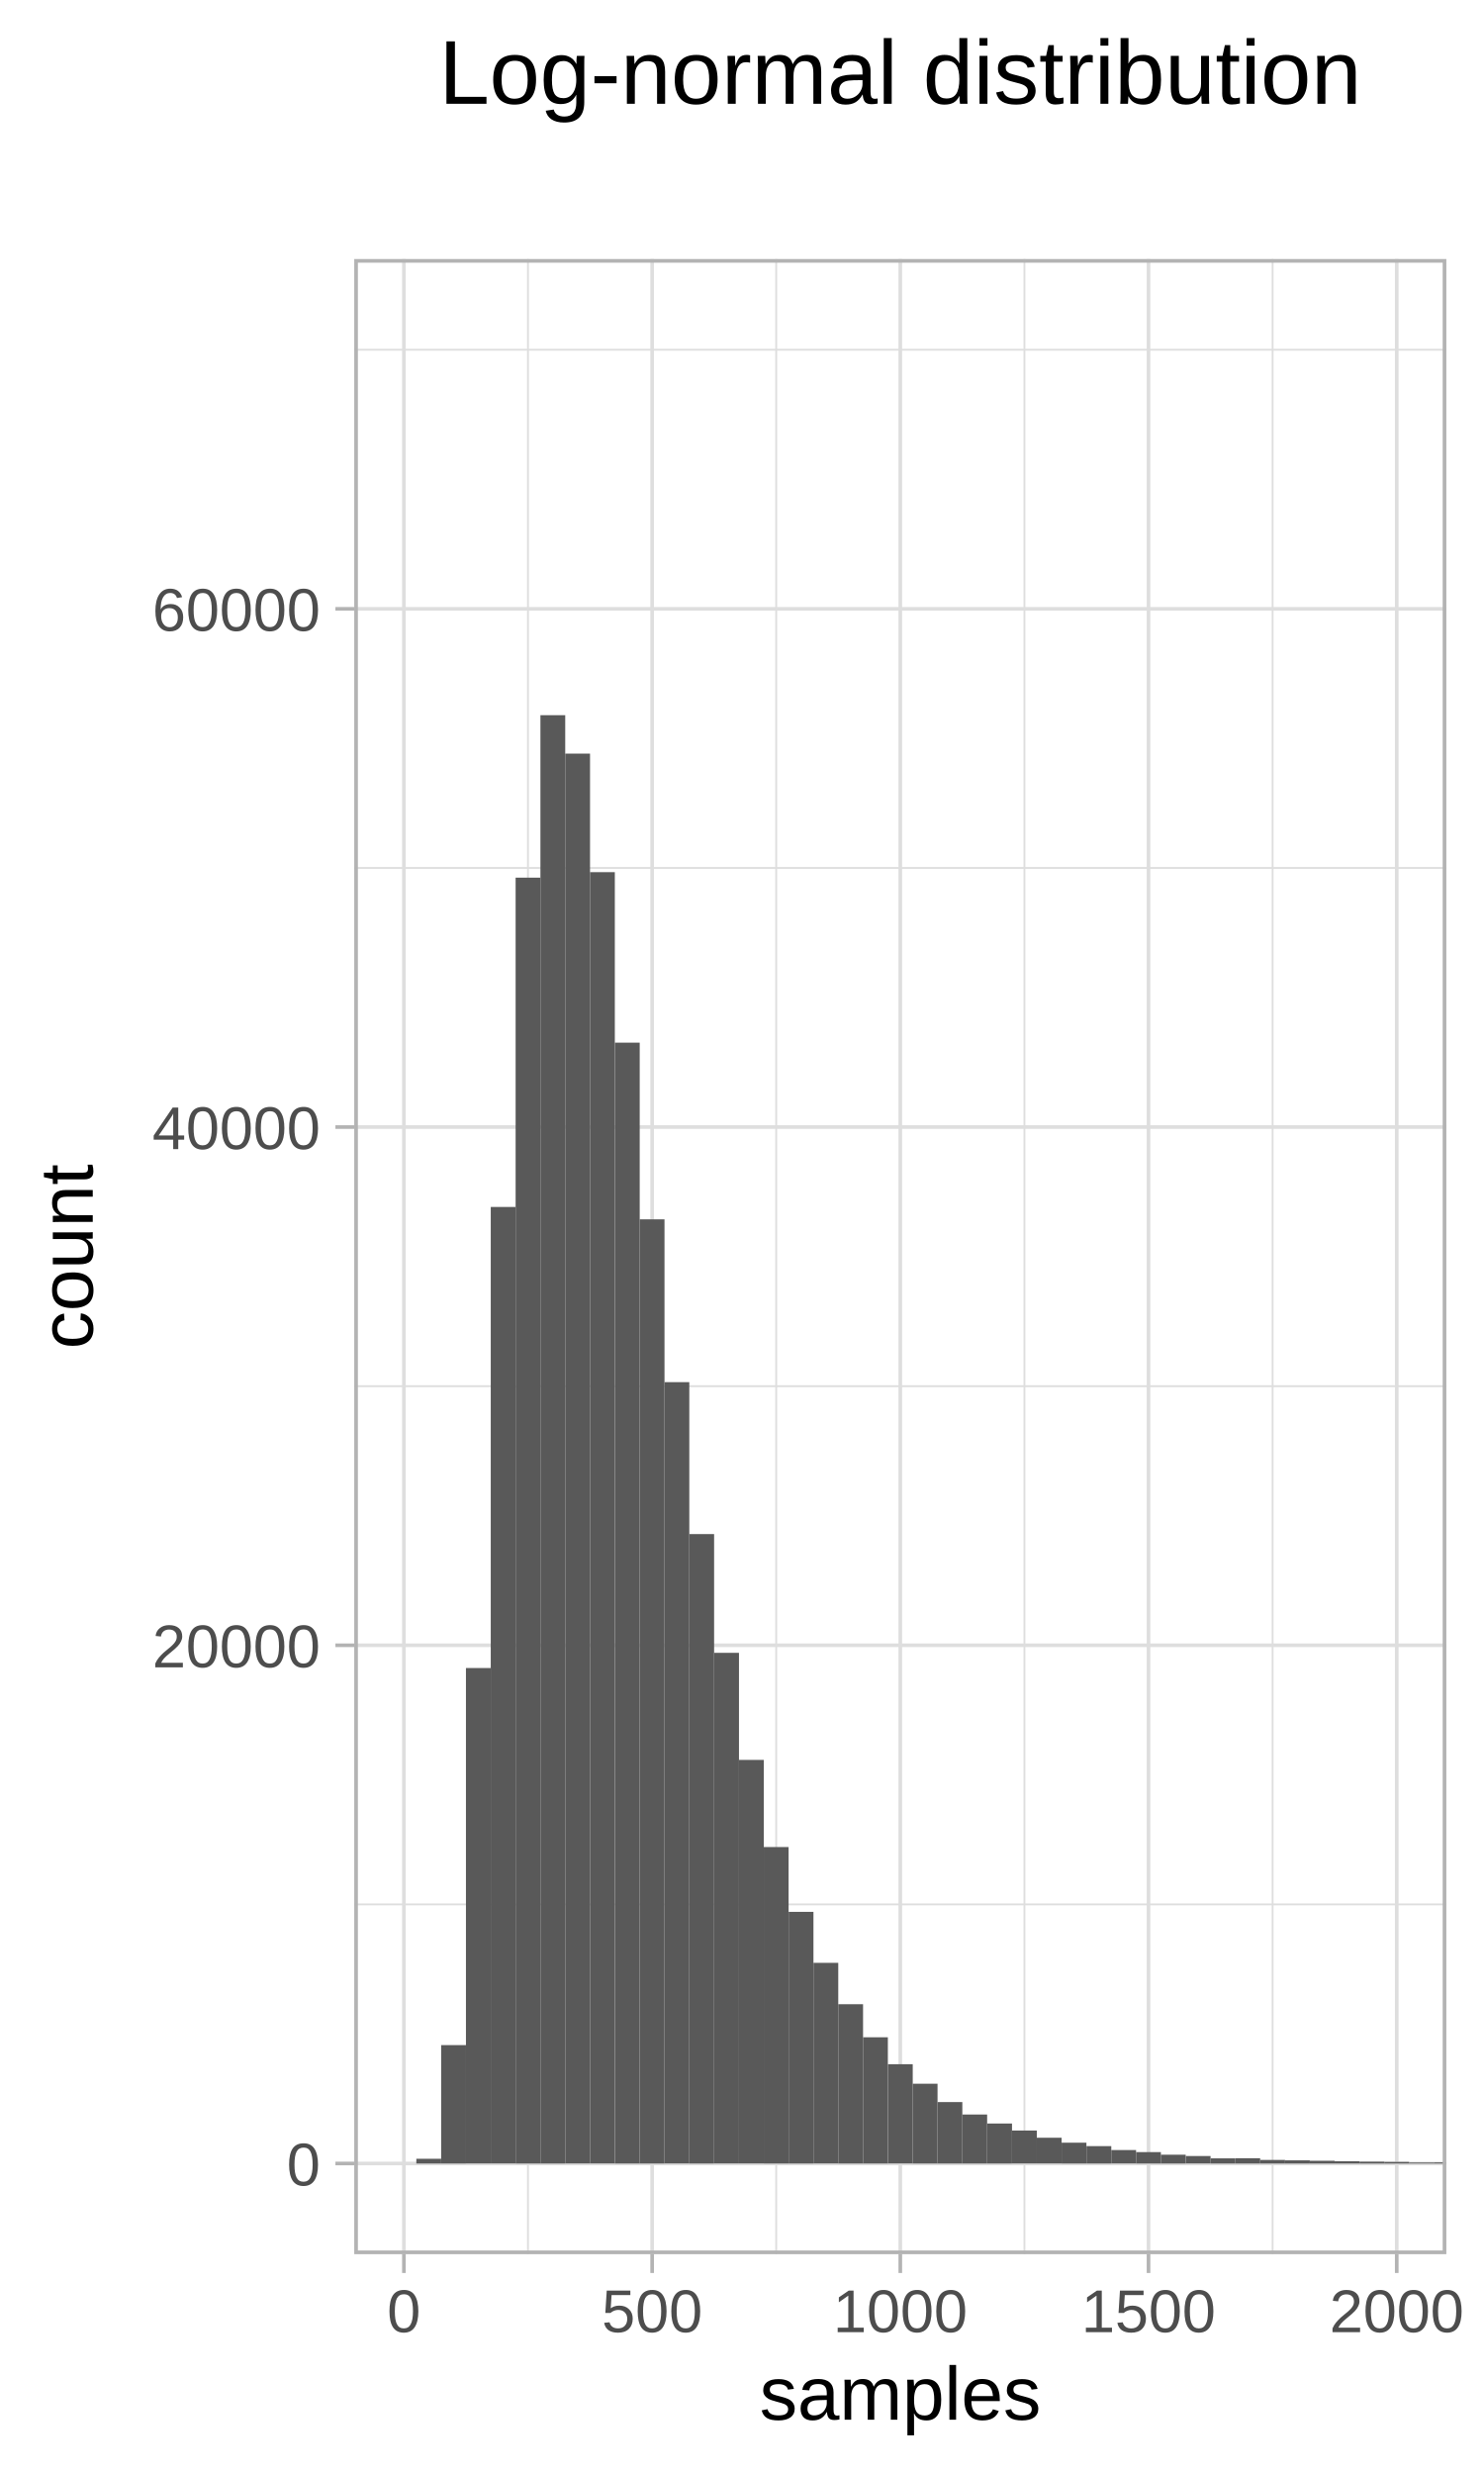
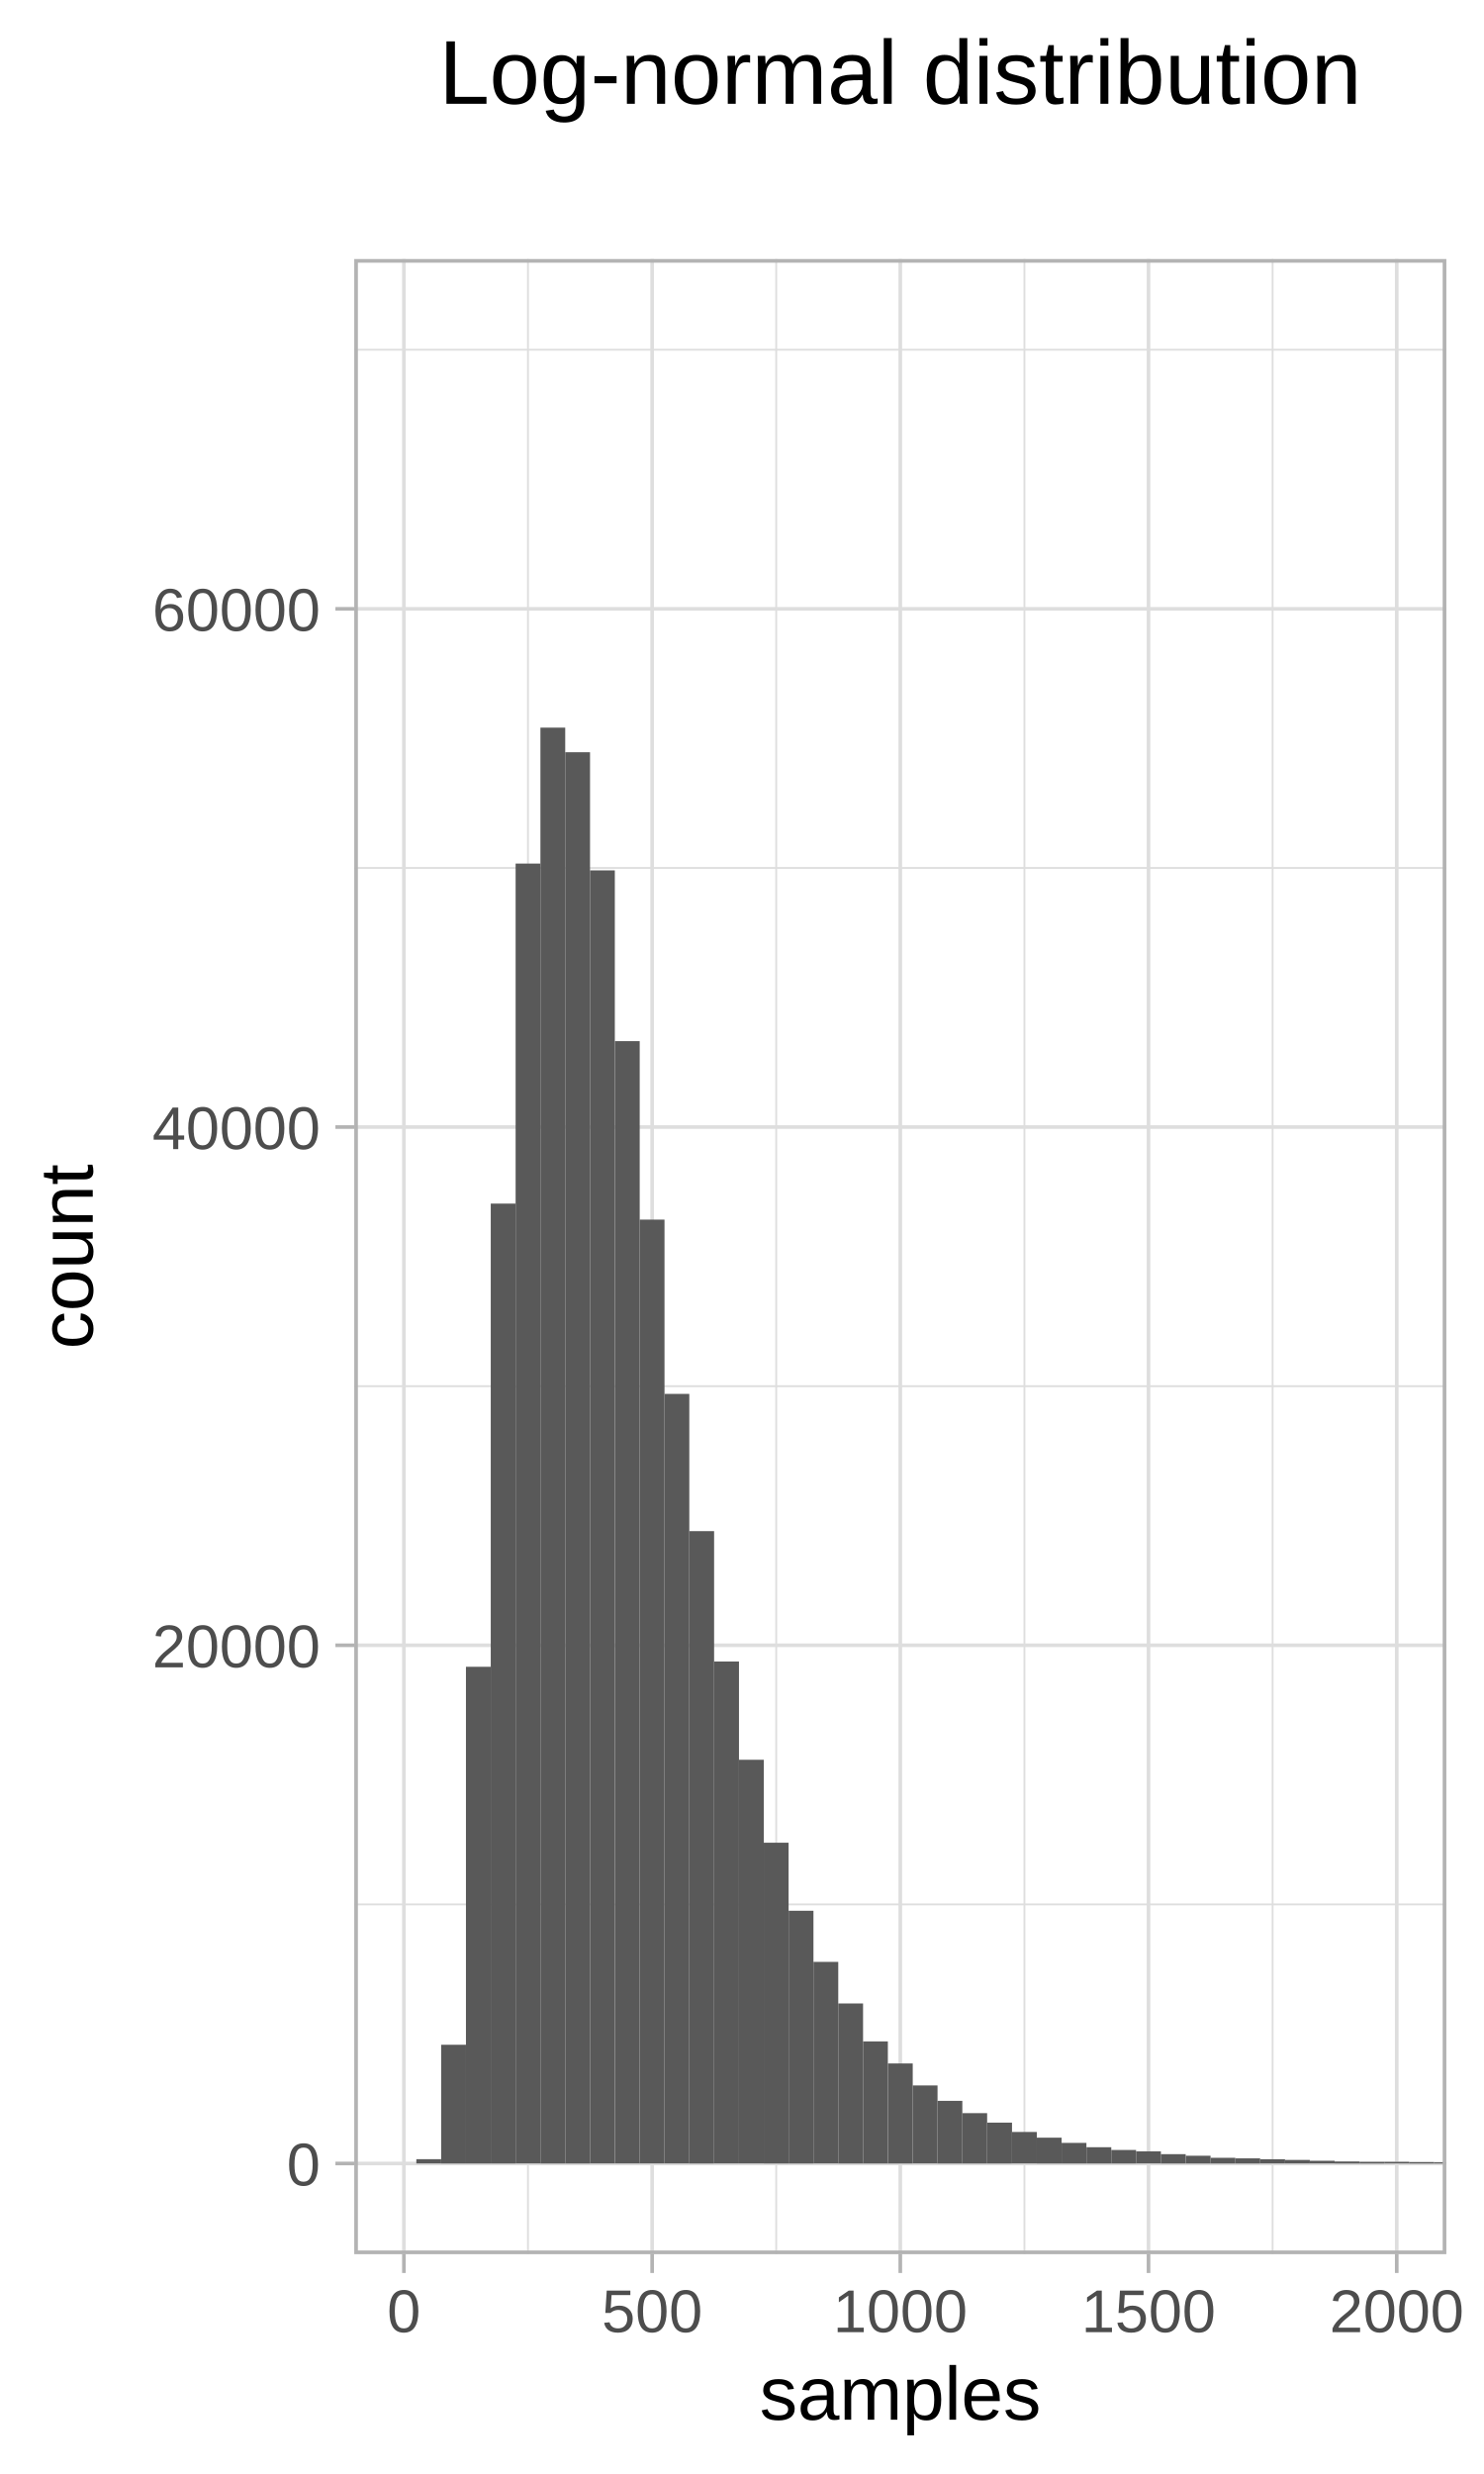
<svg xmlns="http://www.w3.org/2000/svg" class="svglite" width="216.00pt" height="360.00pt" viewBox="0 0 216.00 360.00">
  <defs>
    <style type="text/css">
    .svglite line, .svglite polyline, .svglite polygon, .svglite path, .svglite rect, .svglite circle {
      fill: none;
      stroke: #000000;
      stroke-linecap: round;
      stroke-linejoin: round;
      stroke-miterlimit: 10.00;
    }
  </style>
  </defs>
  <rect width="100%" height="100%" style="stroke: none; fill: #FFFFFF;" />
  <defs>
    <clipPath id="cpMC4wMHwyMTYuMDB8MC4wMHwzNjAuMDA=">
      <rect x="0.00" y="0.00" width="216.00" height="360.00" />
    </clipPath>
  </defs>
  <g clip-path="url(#cpMC4wMHwyMTYuMDB8MC4wMHwzNjAuMDA=)">
    <rect x="0.00" y="0.00" width="216.00" height="360.00" style="stroke-width: 1.07; stroke: #FFFFFF; fill: #FFFFFF;" />
  </g>
  <defs>
    <clipPath id="cpNTEuNTZ8MjEwLjUyfDM3LjY5fDMyOC4wMQ==">
      <rect x="51.56" y="37.69" width="158.96" height="290.32" />
    </clipPath>
  </defs>
  <g clip-path="url(#cpNTEuNTZ8MjEwLjUyfDM3LjY5fDMyOC4wMQ==)">
    <rect x="51.56" y="37.69" width="158.96" height="290.32" style="stroke-width: 1.07; stroke: none; fill: #FFFFFF;" />
    <polyline points="51.56,277.11 210.52,277.11 " style="stroke-width: 0.27; stroke: #DEDEDE; stroke-linecap: butt;" />
    <polyline points="51.56,201.71 210.52,201.71 " style="stroke-width: 0.27; stroke: #DEDEDE; stroke-linecap: butt;" />
    <polyline points="51.56,126.30 210.52,126.30 " style="stroke-width: 0.27; stroke: #DEDEDE; stroke-linecap: butt;" />
    <polyline points="51.56,50.89 210.52,50.89 " style="stroke-width: 0.27; stroke: #DEDEDE; stroke-linecap: butt;" />
    <polyline points="76.85,328.01 76.85,37.69 " style="stroke-width: 0.27; stroke: #DEDEDE; stroke-linecap: butt;" />
    <polyline points="112.98,328.01 112.98,37.69 " style="stroke-width: 0.27; stroke: #DEDEDE; stroke-linecap: butt;" />
    <polyline points="149.11,328.01 149.11,37.69 " style="stroke-width: 0.27; stroke: #DEDEDE; stroke-linecap: butt;" />
    <polyline points="185.23,328.01 185.23,37.69 " style="stroke-width: 0.27; stroke: #DEDEDE; stroke-linecap: butt;" />
    <polyline points="51.56,314.82 210.52,314.82 " style="stroke-width: 0.53; stroke: #DEDEDE; stroke-linecap: butt;" />
    <polyline points="51.56,239.41 210.52,239.41 " style="stroke-width: 0.53; stroke: #DEDEDE; stroke-linecap: butt;" />
    <polyline points="51.56,164.00 210.52,164.00 " style="stroke-width: 0.53; stroke: #DEDEDE; stroke-linecap: butt;" />
    <polyline points="51.56,88.59 210.52,88.59 " style="stroke-width: 0.53; stroke: #DEDEDE; stroke-linecap: butt;" />
    <polyline points="58.79,328.01 58.79,37.69 " style="stroke-width: 0.53; stroke: #DEDEDE; stroke-linecap: butt;" />
    <polyline points="94.92,328.01 94.92,37.69 " style="stroke-width: 0.53; stroke: #DEDEDE; stroke-linecap: butt;" />
    <polyline points="131.04,328.01 131.04,37.69 " style="stroke-width: 0.53; stroke: #DEDEDE; stroke-linecap: butt;" />
    <polyline points="167.17,328.01 167.17,37.69 " style="stroke-width: 0.53; stroke: #DEDEDE; stroke-linecap: butt;" />
    <polyline points="203.30,328.01 203.30,37.69 " style="stroke-width: 0.53; stroke: #DEDEDE; stroke-linecap: butt;" />
-     <rect x="60.60" y="314.13" width="3.61" height="0.69" style="stroke-width: 1.07; stroke: none; stroke-linecap: square; stroke-linejoin: miter; fill: #595959;" />
-     <rect x="64.21" y="297.59" width="3.61" height="17.23" style="stroke-width: 1.07; stroke: none; stroke-linecap: square; stroke-linejoin: miter; fill: #595959;" />
-     <rect x="67.82" y="242.72" width="3.61" height="72.09" style="stroke-width: 1.07; stroke: none; stroke-linecap: square; stroke-linejoin: miter; fill: #595959;" />
-     <rect x="71.43" y="175.63" width="3.61" height="139.18" style="stroke-width: 1.07; stroke: none; stroke-linecap: square; stroke-linejoin: miter; fill: #595959;" />
-     <rect x="75.05" y="127.71" width="3.61" height="187.11" style="stroke-width: 1.07; stroke: none; stroke-linecap: square; stroke-linejoin: miter; fill: #595959;" />
-     <rect x="78.66" y="104.07" width="3.61" height="210.75" style="stroke-width: 1.07; stroke: none; stroke-linecap: square; stroke-linejoin: miter; fill: #595959;" />
-     <rect x="82.27" y="109.66" width="3.61" height="205.15" style="stroke-width: 1.07; stroke: none; stroke-linecap: square; stroke-linejoin: miter; fill: #595959;" />
-     <rect x="85.88" y="126.91" width="3.61" height="187.90" style="stroke-width: 1.07; stroke: none; stroke-linecap: square; stroke-linejoin: miter; fill: #595959;" />
-     <rect x="89.50" y="151.72" width="3.61" height="163.10" style="stroke-width: 1.07; stroke: none; stroke-linecap: square; stroke-linejoin: miter; fill: #595959;" />
-     <rect x="93.11" y="177.43" width="3.61" height="137.39" style="stroke-width: 1.07; stroke: none; stroke-linecap: square; stroke-linejoin: miter; fill: #595959;" />
-     <rect x="96.72" y="201.12" width="3.61" height="113.69" style="stroke-width: 1.07; stroke: none; stroke-linecap: square; stroke-linejoin: miter; fill: #595959;" />
-     <rect x="100.33" y="223.23" width="3.61" height="91.59" style="stroke-width: 1.07; stroke: none; stroke-linecap: square; stroke-linejoin: miter; fill: #595959;" />
-     <rect x="103.95" y="240.51" width="3.61" height="74.30" style="stroke-width: 1.07; stroke: none; stroke-linecap: square; stroke-linejoin: miter; fill: #595959;" />
-     <rect x="107.56" y="256.09" width="3.61" height="58.72" style="stroke-width: 1.07; stroke: none; stroke-linecap: square; stroke-linejoin: miter; fill: #595959;" />
-     <rect x="111.17" y="268.77" width="3.61" height="46.05" style="stroke-width: 1.07; stroke: none; stroke-linecap: square; stroke-linejoin: miter; fill: #595959;" />
-     <rect x="114.79" y="278.20" width="3.61" height="36.62" style="stroke-width: 1.07; stroke: none; stroke-linecap: square; stroke-linejoin: miter; fill: #595959;" />
-     <rect x="118.40" y="285.62" width="3.61" height="29.19" style="stroke-width: 1.07; stroke: none; stroke-linecap: square; stroke-linejoin: miter; fill: #595959;" />
-     <rect x="122.01" y="291.64" width="3.61" height="23.18" style="stroke-width: 1.07; stroke: none; stroke-linecap: square; stroke-linejoin: miter; fill: #595959;" />
-     <rect x="125.62" y="296.45" width="3.61" height="18.37" style="stroke-width: 1.07; stroke: none; stroke-linecap: square; stroke-linejoin: miter; fill: #595959;" />
-     <rect x="129.24" y="300.37" width="3.61" height="14.44" style="stroke-width: 1.07; stroke: none; stroke-linecap: square; stroke-linejoin: miter; fill: #595959;" />
-     <rect x="132.85" y="303.21" width="3.61" height="11.61" style="stroke-width: 1.07; stroke: none; stroke-linecap: square; stroke-linejoin: miter; fill: #595959;" />
-     <rect x="136.46" y="305.88" width="3.61" height="8.94" style="stroke-width: 1.07; stroke: none; stroke-linecap: square; stroke-linejoin: miter; fill: #595959;" />
-     <rect x="140.07" y="307.69" width="3.61" height="7.13" style="stroke-width: 1.07; stroke: none; stroke-linecap: square; stroke-linejoin: miter; fill: #595959;" />
-     <rect x="143.69" y="309.00" width="3.61" height="5.82" style="stroke-width: 1.07; stroke: none; stroke-linecap: square; stroke-linejoin: miter; fill: #595959;" />
-     <rect x="147.30" y="310.02" width="3.61" height="4.79" style="stroke-width: 1.07; stroke: none; stroke-linecap: square; stroke-linejoin: miter; fill: #595959;" />
-     <rect x="150.91" y="311.07" width="3.61" height="3.74" style="stroke-width: 1.07; stroke: none; stroke-linecap: square; stroke-linejoin: miter; fill: #595959;" />
-     <rect x="154.52" y="311.79" width="3.61" height="3.03" style="stroke-width: 1.07; stroke: none; stroke-linecap: square; stroke-linejoin: miter; fill: #595959;" />
-     <rect x="158.14" y="312.29" width="3.61" height="2.53" style="stroke-width: 1.07; stroke: none; stroke-linecap: square; stroke-linejoin: miter; fill: #595959;" />
-     <rect x="161.75" y="312.86" width="3.61" height="1.95" style="stroke-width: 1.07; stroke: none; stroke-linecap: square; stroke-linejoin: miter; fill: #595959;" />
-     <rect x="165.36" y="313.16" width="3.61" height="1.66" style="stroke-width: 1.07; stroke: none; stroke-linecap: square; stroke-linejoin: miter; fill: #595959;" />
-     <rect x="168.97" y="313.54" width="3.61" height="1.28" style="stroke-width: 1.07; stroke: none; stroke-linecap: square; stroke-linejoin: miter; fill: #595959;" />
-     <rect x="172.59" y="313.73" width="3.61" height="1.08" style="stroke-width: 1.07; stroke: none; stroke-linecap: square; stroke-linejoin: miter; fill: #595959;" />
-     <rect x="176.20" y="314.07" width="3.61" height="0.75" style="stroke-width: 1.07; stroke: none; stroke-linecap: square; stroke-linejoin: miter; fill: #595959;" />
-     <rect x="179.81" y="314.05" width="3.61" height="0.77" style="stroke-width: 1.07; stroke: none; stroke-linecap: square; stroke-linejoin: miter; fill: #595959;" />
-     <rect x="183.43" y="314.30" width="3.61" height="0.52" style="stroke-width: 1.07; stroke: none; stroke-linecap: square; stroke-linejoin: miter; fill: #595959;" />
-     <rect x="187.04" y="314.36" width="3.61" height="0.46" style="stroke-width: 1.07; stroke: none; stroke-linecap: square; stroke-linejoin: miter; fill: #595959;" />
-     <rect x="190.65" y="314.42" width="3.61" height="0.40" style="stroke-width: 1.07; stroke: none; stroke-linecap: square; stroke-linejoin: miter; fill: #595959;" />
-     <rect x="194.26" y="314.49" width="3.61" height="0.33" style="stroke-width: 1.07; stroke: none; stroke-linecap: square; stroke-linejoin: miter; fill: #595959;" />
-     <rect x="197.88" y="314.55" width="3.61" height="0.27" style="stroke-width: 1.07; stroke: none; stroke-linecap: square; stroke-linejoin: miter; fill: #595959;" />
-     <rect x="201.49" y="314.59" width="3.61" height="0.23" style="stroke-width: 1.07; stroke: none; stroke-linecap: square; stroke-linejoin: miter; fill: #595959;" />
-     <rect x="205.10" y="314.68" width="3.61" height="0.14" style="stroke-width: 1.07; stroke: none; stroke-linecap: square; stroke-linejoin: miter; fill: #595959;" />
-     <rect x="208.71" y="314.66" width="3.61" height="0.16" style="stroke-width: 1.07; stroke: none; stroke-linecap: square; stroke-linejoin: miter; fill: #595959;" />
-     <rect x="212.33" y="314.67" width="3.61" height="0.14" style="stroke-width: 1.07; stroke: none; stroke-linecap: square; stroke-linejoin: miter; fill: #595959;" />
-     <rect x="215.94" y="314.72" width="3.61" height="0.094" style="stroke-width: 1.07; stroke: none; stroke-linecap: square; stroke-linejoin: miter; fill: #595959;" />
+     <rect x="60.60" y="314.19" width="3.61" height="0.62" style="stroke-width: 1.07; stroke: none; stroke-linecap: square; stroke-linejoin: miter; fill: #595959;" />
+     <rect x="64.21" y="297.54" width="3.61" height="17.28" style="stroke-width: 1.07; stroke: none; stroke-linecap: square; stroke-linejoin: miter; fill: #595959;" />
+     <rect x="67.82" y="242.54" width="3.61" height="72.28" style="stroke-width: 1.07; stroke: none; stroke-linecap: square; stroke-linejoin: miter; fill: #595959;" />
+     <rect x="71.43" y="175.14" width="3.61" height="139.68" style="stroke-width: 1.07; stroke: none; stroke-linecap: square; stroke-linejoin: miter; fill: #595959;" />
+     <rect x="75.05" y="125.66" width="3.61" height="189.15" style="stroke-width: 1.07; stroke: none; stroke-linecap: square; stroke-linejoin: miter; fill: #595959;" />
+     <rect x="78.66" y="105.88" width="3.61" height="208.94" style="stroke-width: 1.07; stroke: none; stroke-linecap: square; stroke-linejoin: miter; fill: #595959;" />
+     <rect x="82.27" y="109.46" width="3.61" height="205.36" style="stroke-width: 1.07; stroke: none; stroke-linecap: square; stroke-linejoin: miter; fill: #595959;" />
+     <rect x="85.88" y="126.65" width="3.61" height="188.16" style="stroke-width: 1.07; stroke: none; stroke-linecap: square; stroke-linejoin: miter; fill: #595959;" />
+     <rect x="89.50" y="151.50" width="3.61" height="163.31" style="stroke-width: 1.07; stroke: none; stroke-linecap: square; stroke-linejoin: miter; fill: #595959;" />
+     <rect x="93.11" y="177.47" width="3.61" height="137.34" style="stroke-width: 1.07; stroke: none; stroke-linecap: square; stroke-linejoin: miter; fill: #595959;" />
+     <rect x="96.72" y="202.83" width="3.61" height="111.98" style="stroke-width: 1.07; stroke: none; stroke-linecap: square; stroke-linejoin: miter; fill: #595959;" />
+     <rect x="100.33" y="222.80" width="3.61" height="92.02" style="stroke-width: 1.07; stroke: none; stroke-linecap: square; stroke-linejoin: miter; fill: #595959;" />
+     <rect x="103.95" y="241.77" width="3.61" height="73.04" style="stroke-width: 1.07; stroke: none; stroke-linecap: square; stroke-linejoin: miter; fill: #595959;" />
+     <rect x="107.56" y="256.07" width="3.61" height="58.74" style="stroke-width: 1.07; stroke: none; stroke-linecap: square; stroke-linejoin: miter; fill: #595959;" />
+     <rect x="111.17" y="268.14" width="3.61" height="46.68" style="stroke-width: 1.07; stroke: none; stroke-linecap: square; stroke-linejoin: miter; fill: #595959;" />
+     <rect x="114.79" y="278.04" width="3.61" height="36.78" style="stroke-width: 1.07; stroke: none; stroke-linecap: square; stroke-linejoin: miter; fill: #595959;" />
+     <rect x="118.40" y="285.48" width="3.61" height="29.33" style="stroke-width: 1.07; stroke: none; stroke-linecap: square; stroke-linejoin: miter; fill: #595959;" />
+     <rect x="122.01" y="291.53" width="3.61" height="23.29" style="stroke-width: 1.07; stroke: none; stroke-linecap: square; stroke-linejoin: miter; fill: #595959;" />
+     <rect x="125.62" y="297.05" width="3.61" height="17.77" style="stroke-width: 1.07; stroke: none; stroke-linecap: square; stroke-linejoin: miter; fill: #595959;" />
+     <rect x="129.24" y="300.26" width="3.61" height="14.56" style="stroke-width: 1.07; stroke: none; stroke-linecap: square; stroke-linejoin: miter; fill: #595959;" />
+     <rect x="132.85" y="303.46" width="3.61" height="11.35" style="stroke-width: 1.07; stroke: none; stroke-linecap: square; stroke-linejoin: miter; fill: #595959;" />
+     <rect x="136.46" y="305.70" width="3.61" height="9.12" style="stroke-width: 1.07; stroke: none; stroke-linecap: square; stroke-linejoin: miter; fill: #595959;" />
+     <rect x="140.07" y="307.49" width="3.61" height="7.33" style="stroke-width: 1.07; stroke: none; stroke-linecap: square; stroke-linejoin: miter; fill: #595959;" />
+     <rect x="143.69" y="308.87" width="3.61" height="5.95" style="stroke-width: 1.07; stroke: none; stroke-linecap: square; stroke-linejoin: miter; fill: #595959;" />
+     <rect x="147.30" y="310.23" width="3.61" height="4.58" style="stroke-width: 1.07; stroke: none; stroke-linecap: square; stroke-linejoin: miter; fill: #595959;" />
+     <rect x="150.91" y="311.06" width="3.61" height="3.76" style="stroke-width: 1.07; stroke: none; stroke-linecap: square; stroke-linejoin: miter; fill: #595959;" />
+     <rect x="154.52" y="311.82" width="3.61" height="3.00" style="stroke-width: 1.07; stroke: none; stroke-linecap: square; stroke-linejoin: miter; fill: #595959;" />
+     <rect x="158.14" y="312.45" width="3.61" height="2.37" style="stroke-width: 1.07; stroke: none; stroke-linecap: square; stroke-linejoin: miter; fill: #595959;" />
+     <rect x="161.75" y="312.85" width="3.61" height="1.97" style="stroke-width: 1.07; stroke: none; stroke-linecap: square; stroke-linejoin: miter; fill: #595959;" />
+     <rect x="165.36" y="313.05" width="3.61" height="1.76" style="stroke-width: 1.07; stroke: none; stroke-linecap: square; stroke-linejoin: miter; fill: #595959;" />
+     <rect x="168.97" y="313.46" width="3.61" height="1.36" style="stroke-width: 1.07; stroke: none; stroke-linecap: square; stroke-linejoin: miter; fill: #595959;" />
+     <rect x="172.59" y="313.69" width="3.61" height="1.13" style="stroke-width: 1.07; stroke: none; stroke-linecap: square; stroke-linejoin: miter; fill: #595959;" />
+     <rect x="176.20" y="313.99" width="3.61" height="0.83" style="stroke-width: 1.07; stroke: none; stroke-linecap: square; stroke-linejoin: miter; fill: #595959;" />
+     <rect x="179.81" y="314.07" width="3.61" height="0.75" style="stroke-width: 1.07; stroke: none; stroke-linecap: square; stroke-linejoin: miter; fill: #595959;" />
+     <rect x="183.43" y="314.20" width="3.61" height="0.61" style="stroke-width: 1.07; stroke: none; stroke-linecap: square; stroke-linejoin: miter; fill: #595959;" />
+     <rect x="187.04" y="314.30" width="3.61" height="0.51" style="stroke-width: 1.07; stroke: none; stroke-linecap: square; stroke-linejoin: miter; fill: #595959;" />
+     <rect x="190.65" y="314.42" width="3.61" height="0.39" style="stroke-width: 1.07; stroke: none; stroke-linecap: square; stroke-linejoin: miter; fill: #595959;" />
+     <rect x="194.26" y="314.53" width="3.61" height="0.29" style="stroke-width: 1.07; stroke: none; stroke-linecap: square; stroke-linejoin: miter; fill: #595959;" />
+     <rect x="197.88" y="314.58" width="3.61" height="0.24" style="stroke-width: 1.07; stroke: none; stroke-linecap: square; stroke-linejoin: miter; fill: #595959;" />
+     <rect x="201.49" y="314.58" width="3.61" height="0.23" style="stroke-width: 1.07; stroke: none; stroke-linecap: square; stroke-linejoin: miter; fill: #595959;" />
+     <rect x="205.10" y="314.62" width="3.61" height="0.20" style="stroke-width: 1.07; stroke: none; stroke-linecap: square; stroke-linejoin: miter; fill: #595959;" />
+     <rect x="208.71" y="314.65" width="3.61" height="0.17" style="stroke-width: 1.07; stroke: none; stroke-linecap: square; stroke-linejoin: miter; fill: #595959;" />
+     <rect x="212.33" y="314.67" width="3.61" height="0.15" style="stroke-width: 1.07; stroke: none; stroke-linecap: square; stroke-linejoin: miter; fill: #595959;" />
+     <rect x="215.94" y="314.72" width="3.61" height="0.098" style="stroke-width: 1.07; stroke: none; stroke-linecap: square; stroke-linejoin: miter; fill: #595959;" />
    <rect x="51.56" y="37.69" width="158.96" height="290.32" style="stroke-width: 1.07; stroke: #B3B3B3;" />
  </g>
  <g clip-path="url(#cpMC4wMHwyMTYuMDB8MC4wMHwzNjAuMDA=)">
    <text x="46.63" y="318.02" text-anchor="end" style="font-size: 8.80px; fill: #4D4D4D; font-family: Arimo;" textLength="5.59px" lengthAdjust="spacingAndGlyphs">0</text>
    <text x="46.63" y="242.62" text-anchor="end" style="font-size: 8.80px; fill: #4D4D4D; font-family: Arimo;" textLength="27.97px" lengthAdjust="spacingAndGlyphs">20000</text>
    <text x="46.63" y="167.21" text-anchor="end" style="font-size: 8.80px; fill: #4D4D4D; font-family: Arimo;" textLength="27.97px" lengthAdjust="spacingAndGlyphs">40000</text>
    <text x="46.63" y="91.80" text-anchor="end" style="font-size: 8.80px; fill: #4D4D4D; font-family: Arimo;" textLength="27.97px" lengthAdjust="spacingAndGlyphs">60000</text>
    <polyline points="48.82,314.82 51.56,314.82 " style="stroke-width: 0.53; stroke: #B3B3B3; stroke-linecap: butt;" />
    <polyline points="48.82,239.41 51.56,239.41 " style="stroke-width: 0.53; stroke: #B3B3B3; stroke-linecap: butt;" />
    <polyline points="48.82,164.00 51.56,164.00 " style="stroke-width: 0.53; stroke: #B3B3B3; stroke-linecap: butt;" />
    <polyline points="48.82,88.59 51.56,88.59 " style="stroke-width: 0.53; stroke: #B3B3B3; stroke-linecap: butt;" />
    <polyline points="58.79,330.75 58.79,328.01 " style="stroke-width: 0.53; stroke: #B3B3B3; stroke-linecap: butt;" />
    <polyline points="94.92,330.75 94.92,328.01 " style="stroke-width: 0.53; stroke: #B3B3B3; stroke-linecap: butt;" />
    <polyline points="131.04,330.75 131.04,328.01 " style="stroke-width: 0.53; stroke: #B3B3B3; stroke-linecap: butt;" />
    <polyline points="167.17,330.75 167.17,328.01 " style="stroke-width: 0.53; stroke: #B3B3B3; stroke-linecap: butt;" />
    <polyline points="203.30,330.75 203.30,328.01 " style="stroke-width: 0.53; stroke: #B3B3B3; stroke-linecap: butt;" />
    <text x="58.79" y="339.36" text-anchor="middle" style="font-size: 8.80px; fill: #4D4D4D; font-family: Arimo;" textLength="5.59px" lengthAdjust="spacingAndGlyphs">0</text>
    <text x="94.92" y="339.36" text-anchor="middle" style="font-size: 8.80px; fill: #4D4D4D; font-family: Arimo;" textLength="16.78px" lengthAdjust="spacingAndGlyphs">500</text>
    <text x="131.04" y="339.36" text-anchor="middle" style="font-size: 8.80px; fill: #4D4D4D; font-family: Arimo;" textLength="22.38px" lengthAdjust="spacingAndGlyphs">1000</text>
    <text x="167.17" y="339.36" text-anchor="middle" style="font-size: 8.80px; fill: #4D4D4D; font-family: Arimo;" textLength="22.38px" lengthAdjust="spacingAndGlyphs">1500</text>
    <text x="203.30" y="339.36" text-anchor="middle" style="font-size: 8.80px; fill: #4D4D4D; font-family: Arimo;" textLength="22.38px" lengthAdjust="spacingAndGlyphs">2000</text>
    <text x="131.04" y="352.10" text-anchor="middle" style="font-size: 11.00px; font-family: Arimo;" textLength="45.73px" lengthAdjust="spacingAndGlyphs">samples</text>
    <text transform="translate(13.50,182.85) rotate(-90)" text-anchor="middle" style="font-size: 11.00px; font-family: Arimo;" textLength="31.03px" lengthAdjust="spacingAndGlyphs">count</text>
    <text x="131.04" y="15.10" text-anchor="middle" style="font-size: 13.20px; font-family: Arimo;" textLength="153.90px" lengthAdjust="spacingAndGlyphs">Log-normal distribution</text>
    <text x="131.04" y="29.35" text-anchor="middle" style="font-size: 13.20px; font-family: Arimo;" textLength="0.00px" lengthAdjust="spacingAndGlyphs" />
  </g>
</svg>
